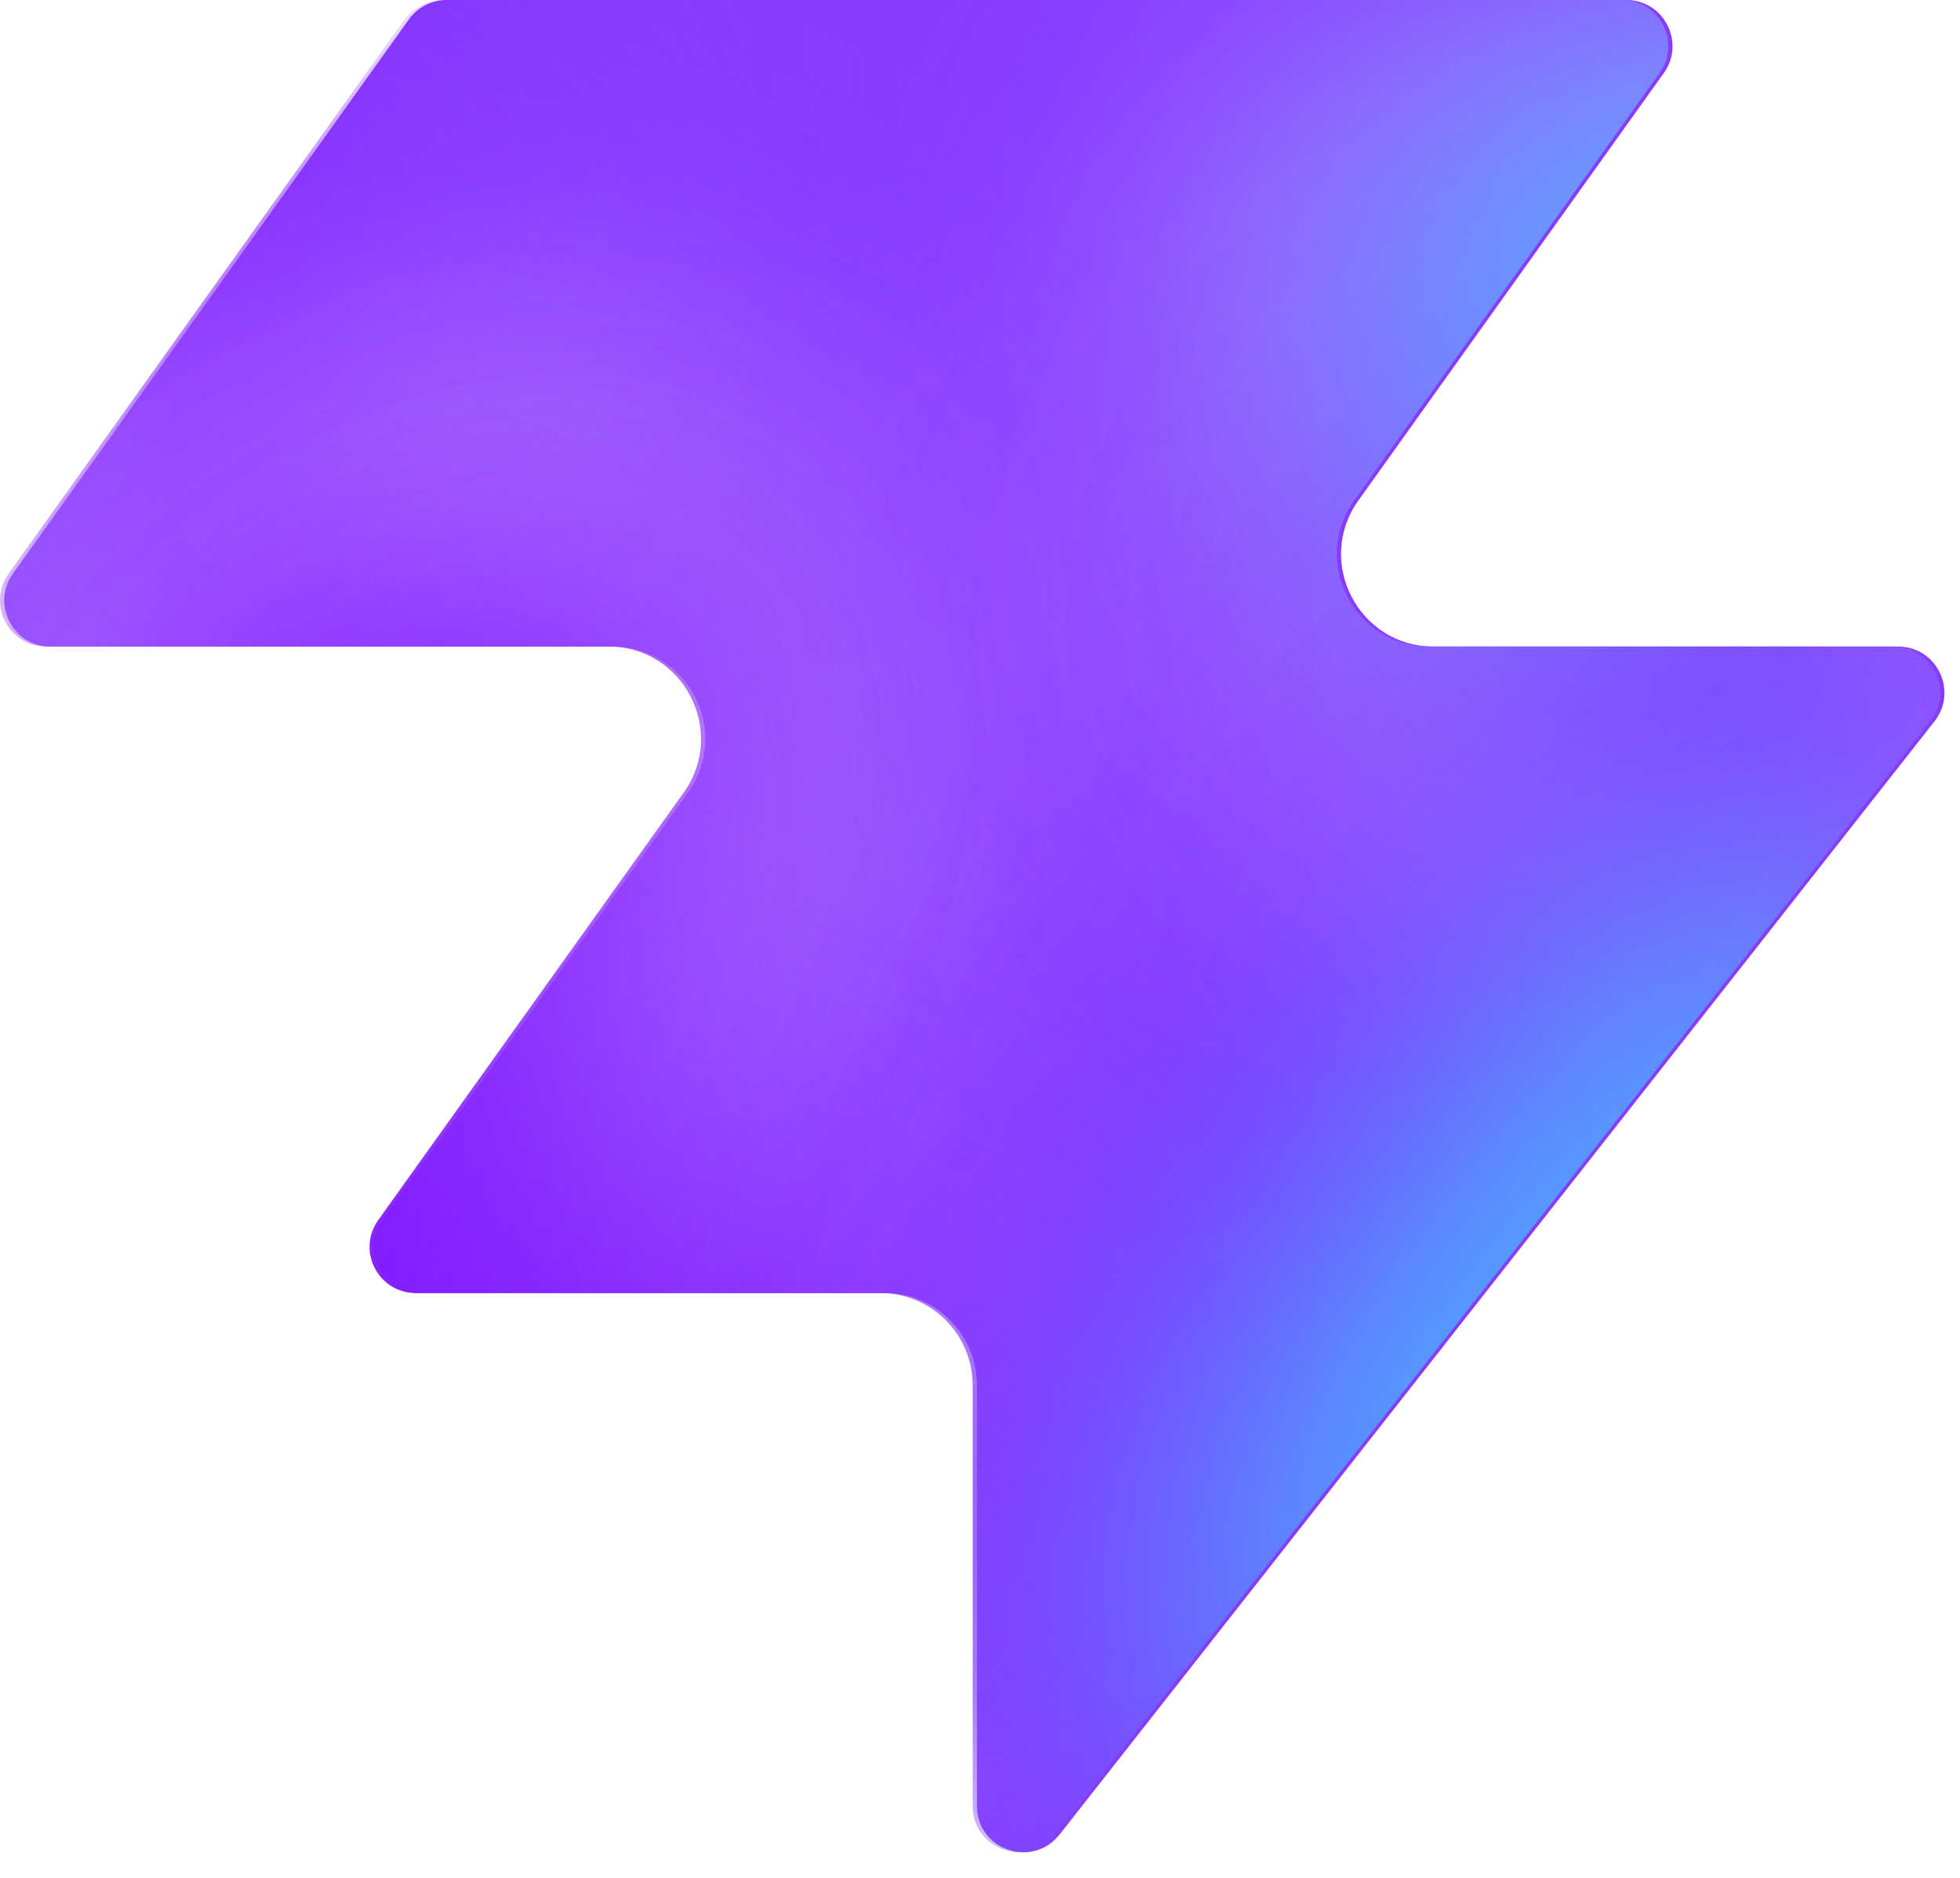
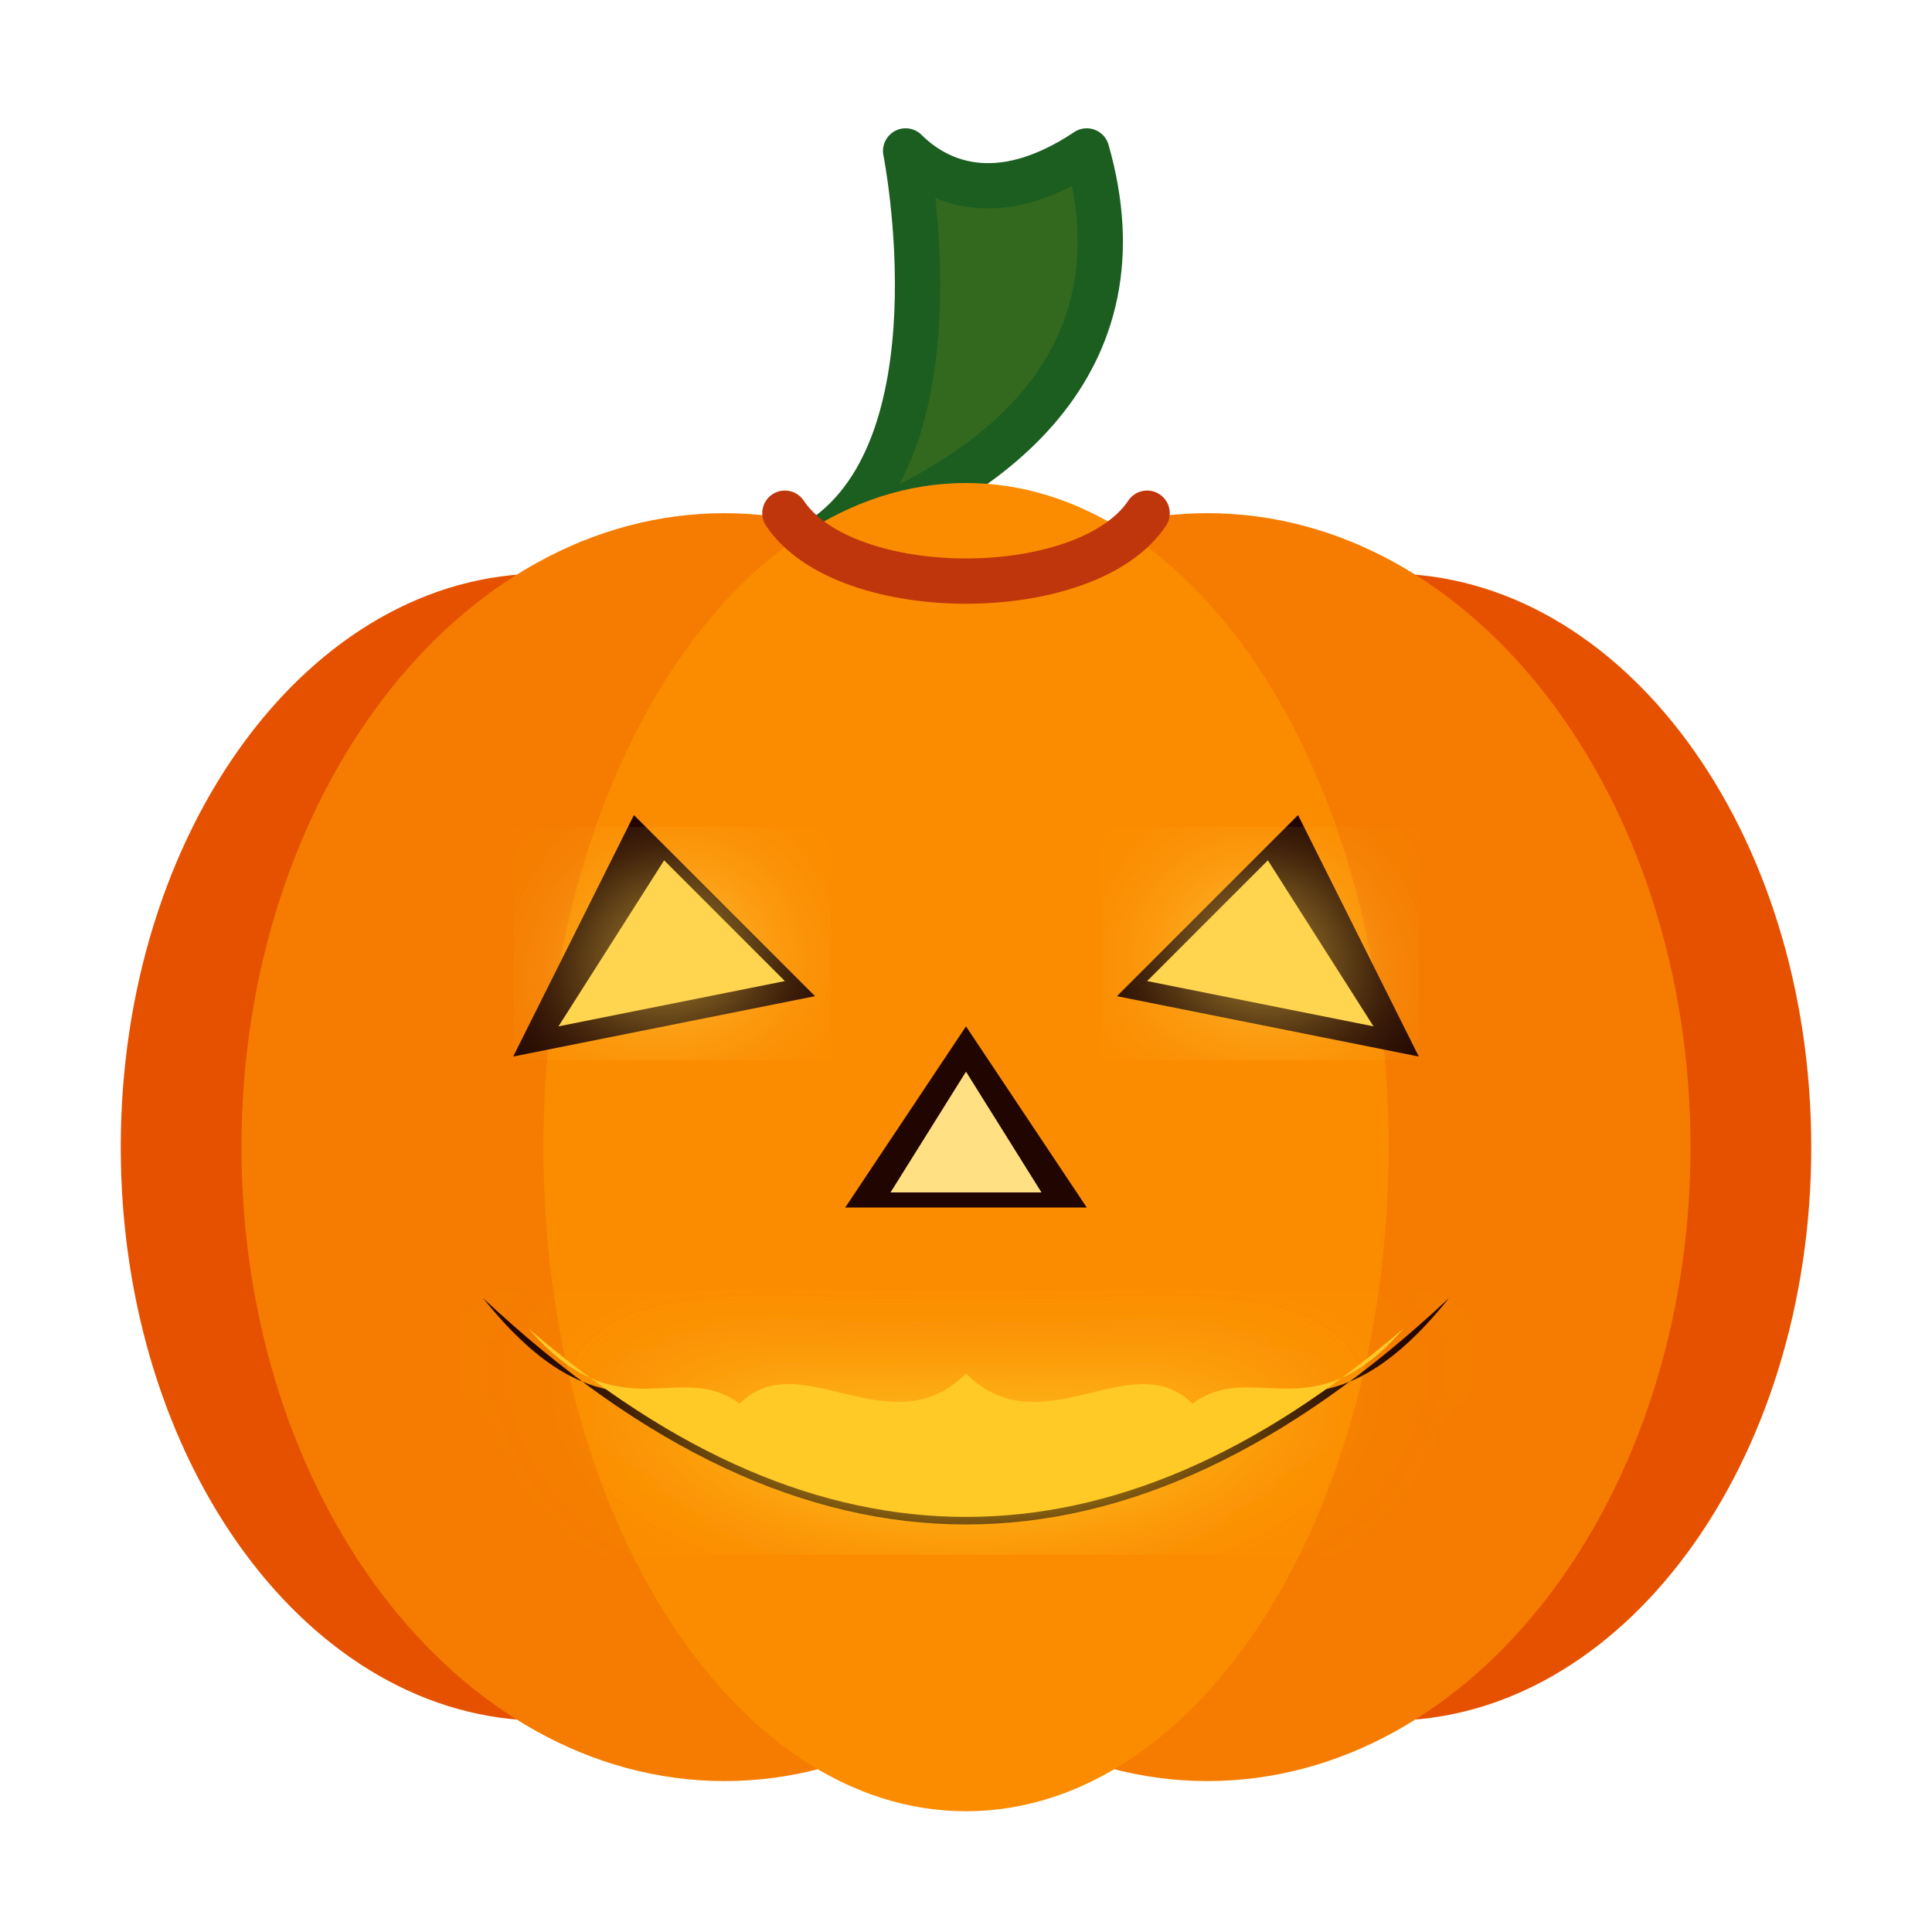
- <svg xmlns="http://www.w3.org/2000/svg" width="48" height="46" fill="none" viewBox="0 0 48 46">
-   <path fill="#863bff" d="M25.946 44.938c-.664.845-2.021.375-2.021-.698V33.937a2.26 2.26 0 0 0-2.262-2.262H10.287c-.92 0-1.456-1.04-.92-1.788l7.48-10.471c1.07-1.497 0-3.578-1.842-3.578H1.237c-.92 0-1.456-1.04-.92-1.788L10.013.474c.214-.297.556-.474.92-.474h28.894c.92 0 1.456 1.04.92 1.788l-7.48 10.471c-1.07 1.498 0 3.579 1.842 3.579h11.377c.943 0 1.473 1.088.89 1.83L25.947 44.94z" style="fill:#863bff;fill:color(display-p3 .525 .23 1);fill-opacity:1" />
-   <mask id="a" width="48" height="46" x="0" y="0" maskUnits="userSpaceOnUse" style="mask-type:alpha">
-     <path fill="#000" d="M25.842 44.938c-.664.844-2.021.375-2.021-.698V33.937a2.26 2.26 0 0 0-2.262-2.262H10.183c-.92 0-1.456-1.04-.92-1.788l7.48-10.471c1.07-1.498 0-3.579-1.842-3.579H1.133c-.92 0-1.456-1.04-.92-1.787L9.91.473c.214-.297.556-.474.92-.474h28.894c.92 0 1.456 1.04.92 1.788l-7.48 10.471c-1.07 1.498 0 3.578 1.842 3.578h11.377c.943 0 1.473 1.088.89 1.832L25.843 44.94z" style="fill:#000;fill-opacity:1" />
-   </mask>
-   <g mask="url(#a)">
-     <g filter="url(#b)">
-       <ellipse cx="5.508" cy="14.704" fill="#ede6ff" rx="5.508" ry="14.704" style="fill:#ede6ff;fill:color(display-p3 .927 .903 1);fill-opacity:1" transform="matrix(.00324 1 1 -.00324 -4.47 31.516)" />
-     </g>
-     <g filter="url(#c)">
-       <ellipse cx="10.399" cy="29.851" fill="#ede6ff" rx="10.399" ry="29.851" style="fill:#ede6ff;fill:color(display-p3 .927 .903 1);fill-opacity:1" transform="matrix(.00324 1 1 -.00324 -39.328 7.883)" />
-     </g>
-     <g filter="url(#d)">
-       <ellipse cx="5.508" cy="30.487" fill="#7e14ff" rx="5.508" ry="30.487" style="fill:#7e14ff;fill:color(display-p3 .492 .077 1);fill-opacity:1" transform="rotate(89.814 -25.913 -14.639)scale(1 -1)" />
-     </g>
-     <g filter="url(#e)">
-       <ellipse cx="5.508" cy="30.599" fill="#7e14ff" rx="5.508" ry="30.599" style="fill:#7e14ff;fill:color(display-p3 .492 .077 1);fill-opacity:1" transform="rotate(89.814 -32.644 -3.334)scale(1 -1)" />
-     </g>
-     <g filter="url(#f)">
-       <ellipse cx="5.508" cy="30.599" fill="#7e14ff" rx="5.508" ry="30.599" style="fill:#7e14ff;fill:color(display-p3 .492 .077 1);fill-opacity:1" transform="matrix(.00324 1 1 -.00324 -34.34 30.47)" />
-     </g>
-     <g filter="url(#g)">
-       <ellipse cx="14.072" cy="22.078" fill="#ede6ff" rx="14.072" ry="22.078" style="fill:#ede6ff;fill:color(display-p3 .927 .903 1);fill-opacity:1" transform="rotate(93.35 24.506 48.493)scale(-1 1)" />
-     </g>
-     <g filter="url(#h)">
-       <ellipse cx="3.47" cy="21.501" fill="#7e14ff" rx="3.47" ry="21.501" style="fill:#7e14ff;fill:color(display-p3 .492 .077 1);fill-opacity:1" transform="rotate(89.009 28.708 47.59)scale(-1 1)" />
-     </g>
-     <g filter="url(#i)">
-       <ellipse cx="3.47" cy="21.501" fill="#7e14ff" rx="3.47" ry="21.501" style="fill:#7e14ff;fill:color(display-p3 .492 .077 1);fill-opacity:1" transform="rotate(89.009 28.708 47.59)scale(-1 1)" />
-     </g>
-     <g filter="url(#j)">
-       <ellipse cx=".387" cy="8.972" fill="#7e14ff" rx="4.407" ry="29.108" style="fill:#7e14ff;fill:color(display-p3 .492 .077 1);fill-opacity:1" transform="rotate(39.51 .387 8.972)" />
-     </g>
-     <g filter="url(#k)">
-       <ellipse cx="47.523" cy="-6.092" fill="#7e14ff" rx="4.407" ry="29.108" style="fill:#7e14ff;fill:color(display-p3 .492 .077 1);fill-opacity:1" transform="rotate(37.892 47.523 -6.092)" />
-     </g>
-     <g filter="url(#l)">
-       <ellipse cx="41.412" cy="6.333" fill="#47bfff" rx="5.971" ry="9.665" style="fill:#47bfff;fill:color(display-p3 .28 .748 1);fill-opacity:1" transform="rotate(37.892 41.412 6.333)" />
-     </g>
-     <g filter="url(#m)">
-       <ellipse cx="-1.879" cy="38.332" fill="#7e14ff" rx="4.407" ry="29.108" style="fill:#7e14ff;fill:color(display-p3 .492 .077 1);fill-opacity:1" transform="rotate(37.892 -1.88 38.332)" />
-     </g>
-     <g filter="url(#n)">
-       <ellipse cx="-1.879" cy="38.332" fill="#7e14ff" rx="4.407" ry="29.108" style="fill:#7e14ff;fill:color(display-p3 .492 .077 1);fill-opacity:1" transform="rotate(37.892 -1.88 38.332)" />
-     </g>
-     <g filter="url(#o)">
-       <ellipse cx="35.651" cy="29.907" fill="#7e14ff" rx="4.407" ry="29.108" style="fill:#7e14ff;fill:color(display-p3 .492 .077 1);fill-opacity:1" transform="rotate(37.892 35.651 29.907)" />
-     </g>
-     <g filter="url(#p)">
-       <ellipse cx="38.418" cy="32.4" fill="#47bfff" rx="5.971" ry="15.297" style="fill:#47bfff;fill:color(display-p3 .28 .748 1);fill-opacity:1" transform="rotate(37.892 38.418 32.4)" />
-     </g>
-   </g>
+ <svg xmlns="http://www.w3.org/2000/svg" viewBox="0 0 64 64" fill="none">
  <defs>
-     <filter id="b" width="60.045" height="41.654" x="-19.77" y="16.149" color-interpolation-filters="sRGB" filterUnits="userSpaceOnUse">
-       <feFlood flood-opacity="0" result="BackgroundImageFix" />
-       <feBlend in="SourceGraphic" in2="BackgroundImageFix" result="shape" />
-       <feGaussianBlur result="effect1_foregroundBlur_2002_17158" stdDeviation="7.659" />
-     </filter>
-     <filter id="c" width="90.34" height="51.437" x="-54.613" y="-7.533" color-interpolation-filters="sRGB" filterUnits="userSpaceOnUse">
-       <feFlood flood-opacity="0" result="BackgroundImageFix" />
-       <feBlend in="SourceGraphic" in2="BackgroundImageFix" result="shape" />
-       <feGaussianBlur result="effect1_foregroundBlur_2002_17158" stdDeviation="7.659" />
-     </filter>
-     <filter id="d" width="79.355" height="29.4" x="-49.64" y="2.03" color-interpolation-filters="sRGB" filterUnits="userSpaceOnUse">
-       <feFlood flood-opacity="0" result="BackgroundImageFix" />
-       <feBlend in="SourceGraphic" in2="BackgroundImageFix" result="shape" />
-       <feGaussianBlur result="effect1_foregroundBlur_2002_17158" stdDeviation="4.596" />
-     </filter>
-     <filter id="e" width="79.579" height="29.4" x="-45.045" y="20.029" color-interpolation-filters="sRGB" filterUnits="userSpaceOnUse">
-       <feFlood flood-opacity="0" result="BackgroundImageFix" />
-       <feBlend in="SourceGraphic" in2="BackgroundImageFix" result="shape" />
-       <feGaussianBlur result="effect1_foregroundBlur_2002_17158" stdDeviation="4.596" />
-     </filter>
-     <filter id="f" width="79.579" height="29.4" x="-43.513" y="21.178" color-interpolation-filters="sRGB" filterUnits="userSpaceOnUse">
-       <feFlood flood-opacity="0" result="BackgroundImageFix" />
-       <feBlend in="SourceGraphic" in2="BackgroundImageFix" result="shape" />
-       <feGaussianBlur result="effect1_foregroundBlur_2002_17158" stdDeviation="4.596" />
-     </filter>
-     <filter id="g" width="74.749" height="58.852" x="15.756" y="-17.901" color-interpolation-filters="sRGB" filterUnits="userSpaceOnUse">
-       <feFlood flood-opacity="0" result="BackgroundImageFix" />
-       <feBlend in="SourceGraphic" in2="BackgroundImageFix" result="shape" />
-       <feGaussianBlur result="effect1_foregroundBlur_2002_17158" stdDeviation="7.659" />
-     </filter>
-     <filter id="h" width="61.377" height="25.362" x="23.548" y="2.284" color-interpolation-filters="sRGB" filterUnits="userSpaceOnUse">
-       <feFlood flood-opacity="0" result="BackgroundImageFix" />
-       <feBlend in="SourceGraphic" in2="BackgroundImageFix" result="shape" />
-       <feGaussianBlur result="effect1_foregroundBlur_2002_17158" stdDeviation="4.596" />
-     </filter>
-     <filter id="i" width="61.377" height="25.362" x="23.548" y="2.284" color-interpolation-filters="sRGB" filterUnits="userSpaceOnUse">
-       <feFlood flood-opacity="0" result="BackgroundImageFix" />
-       <feBlend in="SourceGraphic" in2="BackgroundImageFix" result="shape" />
-       <feGaussianBlur result="effect1_foregroundBlur_2002_17158" stdDeviation="4.596" />
-     </filter>
-     <filter id="j" width="56.045" height="63.649" x="-27.636" y="-22.853" color-interpolation-filters="sRGB" filterUnits="userSpaceOnUse">
-       <feFlood flood-opacity="0" result="BackgroundImageFix" />
-       <feBlend in="SourceGraphic" in2="BackgroundImageFix" result="shape" />
-       <feGaussianBlur result="effect1_foregroundBlur_2002_17158" stdDeviation="4.596" />
-     </filter>
-     <filter id="k" width="54.814" height="64.646" x="20.116" y="-38.415" color-interpolation-filters="sRGB" filterUnits="userSpaceOnUse">
-       <feFlood flood-opacity="0" result="BackgroundImageFix" />
-       <feBlend in="SourceGraphic" in2="BackgroundImageFix" result="shape" />
-       <feGaussianBlur result="effect1_foregroundBlur_2002_17158" stdDeviation="4.596" />
-     </filter>
-     <filter id="l" width="33.541" height="35.313" x="24.641" y="-11.323" color-interpolation-filters="sRGB" filterUnits="userSpaceOnUse">
-       <feFlood flood-opacity="0" result="BackgroundImageFix" />
-       <feBlend in="SourceGraphic" in2="BackgroundImageFix" result="shape" />
-       <feGaussianBlur result="effect1_foregroundBlur_2002_17158" stdDeviation="4.596" />
-     </filter>
-     <filter id="m" width="54.814" height="64.646" x="-29.286" y="6.009" color-interpolation-filters="sRGB" filterUnits="userSpaceOnUse">
-       <feFlood flood-opacity="0" result="BackgroundImageFix" />
-       <feBlend in="SourceGraphic" in2="BackgroundImageFix" result="shape" />
-       <feGaussianBlur result="effect1_foregroundBlur_2002_17158" stdDeviation="4.596" />
-     </filter>
-     <filter id="n" width="54.814" height="64.646" x="-29.286" y="6.009" color-interpolation-filters="sRGB" filterUnits="userSpaceOnUse">
-       <feFlood flood-opacity="0" result="BackgroundImageFix" />
-       <feBlend in="SourceGraphic" in2="BackgroundImageFix" result="shape" />
-       <feGaussianBlur result="effect1_foregroundBlur_2002_17158" stdDeviation="4.596" />
-     </filter>
-     <filter id="o" width="54.814" height="64.646" x="8.244" y="-2.416" color-interpolation-filters="sRGB" filterUnits="userSpaceOnUse">
-       <feFlood flood-opacity="0" result="BackgroundImageFix" />
-       <feBlend in="SourceGraphic" in2="BackgroundImageFix" result="shape" />
-       <feGaussianBlur result="effect1_foregroundBlur_2002_17158" stdDeviation="4.596" />
-     </filter>
-     <filter id="p" width="39.409" height="43.623" x="18.713" y="10.588" color-interpolation-filters="sRGB" filterUnits="userSpaceOnUse">
-       <feFlood flood-opacity="0" result="BackgroundImageFix" />
-       <feBlend in="SourceGraphic" in2="BackgroundImageFix" result="shape" />
-       <feGaussianBlur result="effect1_foregroundBlur_2002_17158" stdDeviation="4.596" />
+     <filter id="pumpkinGlow" x="-20%" y="-20%" width="140%" height="140%">
+       <feGaussianBlur stdDeviation="2" result="blur" />
+       <feComposite in="SourceGraphic" in2="blur" operator="over" />
    </filter>
  </defs>
+   <path d="M30 5 C30 5, 32 15, 27 18 C33 16, 38 12, 36 5 C33 7, 31 6, 30 5 Z" fill="#33691E" stroke="#1B5E20" stroke-width="1.5" stroke-linejoin="round" />
+   <ellipse cx="18" cy="38" rx="14" ry="19" fill="#E65100" />
+   <ellipse cx="46" cy="38" rx="14" ry="19" fill="#E65100" />
+   <ellipse cx="24" cy="38" rx="16" ry="21" fill="#F57C00" />
+   <ellipse cx="40" cy="38" rx="16" ry="21" fill="#F57C00" />
+   <ellipse cx="32" cy="38" rx="14" ry="22" fill="#FB8C00" />
+   <path d="M26 17 C28 20, 36 20, 38 17" stroke="#BF360C" stroke-width="1.5" stroke-linecap="round" />
+   <polygon points="21,27 27,33 17,35" fill="#210500" />
+   <polygon points="22,28.5 26,32.5 18.5,34" fill="#FFD54F" filter="url(#pumpkinGlow)" />
+   <polygon points="43,27 37,33 47,35" fill="#210500" />
+   <polygon points="42,28.5 38,32.5 45.5,34" fill="#FFD54F" filter="url(#pumpkinGlow)" />
+   <polygon points="32,34 28,40 36,40" fill="#210500" />
+   <polygon points="32,35.5 29.5,39.5 34.5,39.5" fill="#FFE082" />
+   <path d="M16 43 Q32 58 48 43 C44 48 42 45 40 47 C38 45 35 49 32 46 C29 49 26 45 24 47 C22 45 20 48 16 43 Z" fill="#210500" />
+   <path d="M17.5 44 Q32 56.5 46.5 44 C43.5 47.5 41.5 45 39.5 46.5 C37.5 44.5 34.5 48 32 45.5 C29.5 48 26.5 44.5 24.5 46.5 C22.5 45 20.5 47.5 17.5 44 Z" fill="#FFCA28" filter="url(#pumpkinGlow)" />
</svg>
